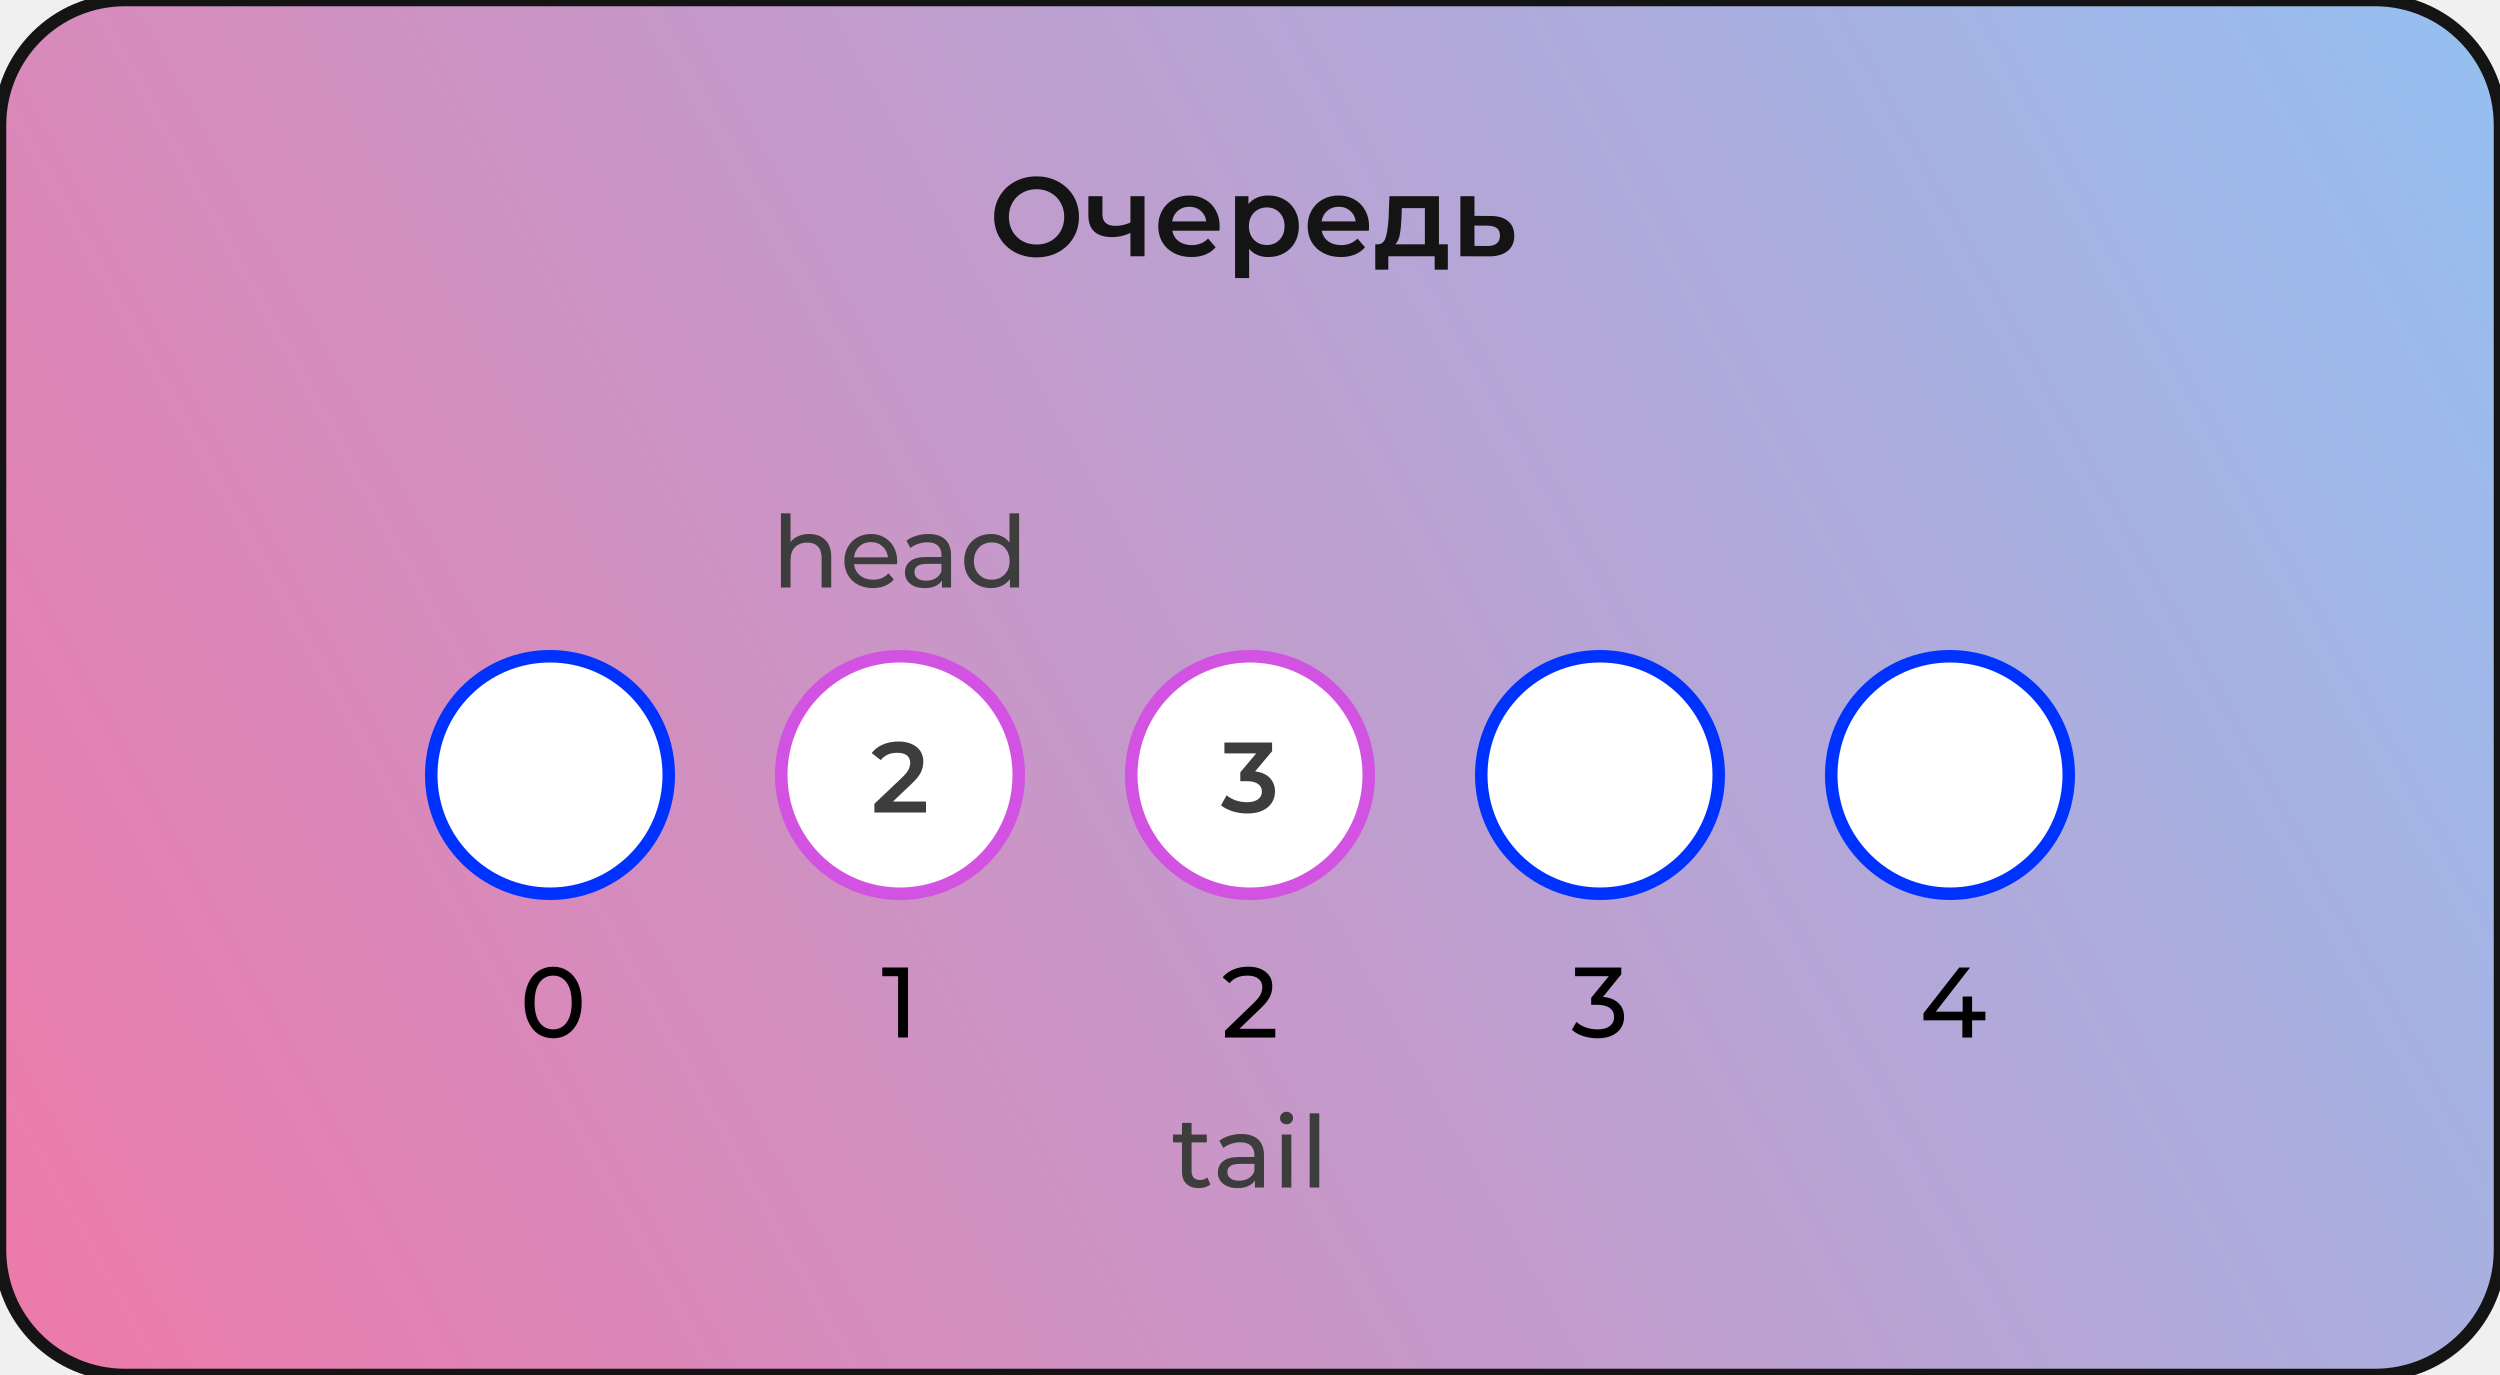
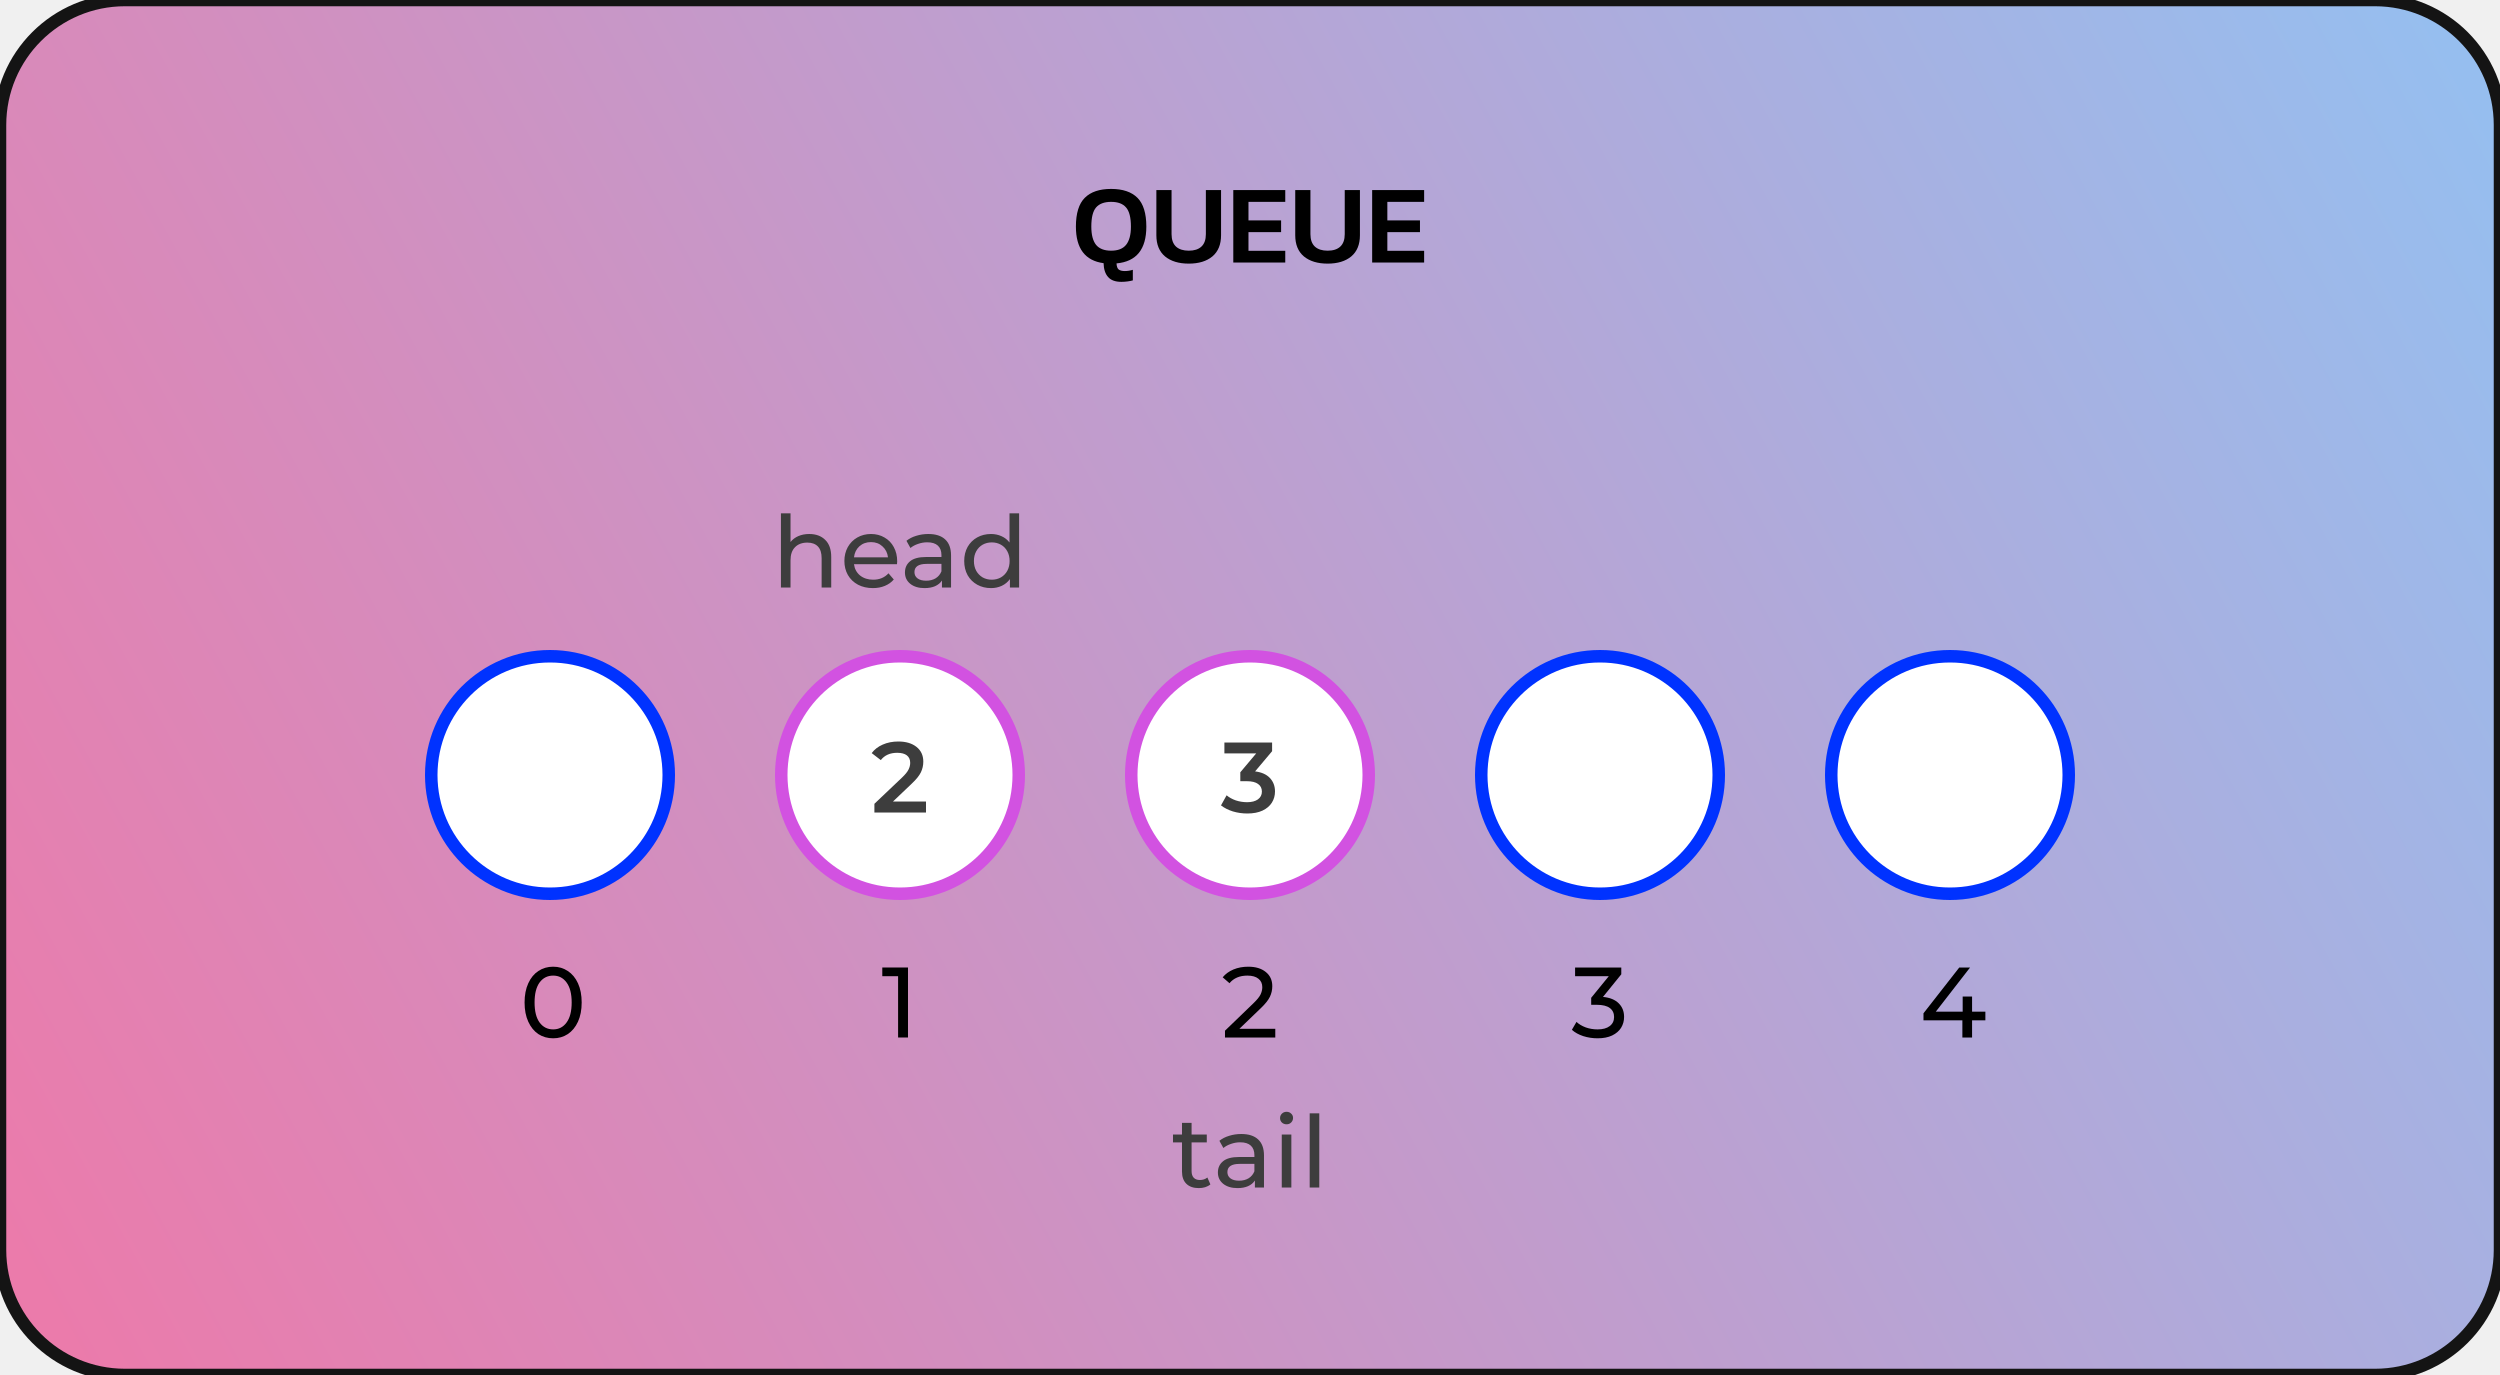
<svg xmlns="http://www.w3.org/2000/svg" width="400" height="220" viewBox="0 0 400 220" fill="none">
-   <path d="M0 20C0 8.954 8.954 0 20 0H380C391.046 0 400 8.954 400 20V200C400 211.046 391.046 220 380 220H20C8.954 220 0 211.046 0 200V20Z" fill="url(#paint0_linear_527_6668)" />
-   <path d="M165.847 41.18C164.563 41.18 163.405 40.904 162.373 40.352C161.341 39.788 160.531 39.014 159.943 38.03C159.355 37.034 159.061 35.924 159.061 34.7C159.061 33.476 159.355 32.372 159.943 31.388C160.531 30.392 161.341 29.618 162.373 29.066C163.405 28.502 164.563 28.22 165.847 28.22C167.131 28.22 168.289 28.502 169.321 29.066C170.353 29.618 171.163 30.386 171.751 31.37C172.339 32.354 172.633 33.464 172.633 34.7C172.633 35.936 172.339 37.046 171.751 38.03C171.163 39.014 170.353 39.788 169.321 40.352C168.289 40.904 167.131 41.18 165.847 41.18ZM165.847 39.128C166.687 39.128 167.443 38.942 168.115 38.57C168.787 38.186 169.315 37.658 169.699 36.986C170.083 36.302 170.275 35.54 170.275 34.7C170.275 33.86 170.083 33.104 169.699 32.432C169.315 31.748 168.787 31.22 168.115 30.848C167.443 30.464 166.687 30.272 165.847 30.272C165.007 30.272 164.251 30.464 163.579 30.848C162.907 31.22 162.379 31.748 161.995 32.432C161.611 33.104 161.419 33.86 161.419 34.7C161.419 35.54 161.611 36.302 161.995 36.986C162.379 37.658 162.907 38.186 163.579 38.57C164.251 38.942 165.007 39.128 165.847 39.128ZM183.122 31.388V41H180.872V37.274C179.948 37.718 178.982 37.94 177.974 37.94C176.738 37.94 175.79 37.658 175.13 37.094C174.47 36.518 174.14 35.642 174.14 34.466V31.388H176.39V34.322C176.39 34.934 176.57 35.39 176.93 35.69C177.29 35.99 177.8 36.14 178.46 36.14C179.3 36.14 180.104 35.96 180.872 35.6V31.388H183.122ZM195.148 36.248C195.148 36.404 195.136 36.626 195.112 36.914H187.57C187.702 37.622 188.044 38.186 188.596 38.606C189.16 39.014 189.856 39.218 190.684 39.218C191.74 39.218 192.61 38.87 193.294 38.174L194.5 39.56C194.068 40.076 193.522 40.466 192.862 40.73C192.202 40.994 191.458 41.126 190.63 41.126C189.574 41.126 188.644 40.916 187.84 40.496C187.036 40.076 186.412 39.494 185.968 38.75C185.536 37.994 185.32 37.142 185.32 36.194C185.32 35.258 185.53 34.418 185.95 33.674C186.382 32.918 186.976 32.33 187.732 31.91C188.488 31.49 189.34 31.28 190.288 31.28C191.224 31.28 192.058 31.49 192.79 31.91C193.534 32.318 194.11 32.9 194.518 33.656C194.938 34.4 195.148 35.264 195.148 36.248ZM190.288 33.08C189.568 33.08 188.956 33.296 188.452 33.728C187.96 34.148 187.66 34.712 187.552 35.42H193.006C192.91 34.724 192.616 34.16 192.124 33.728C191.632 33.296 191.02 33.08 190.288 33.08ZM202.937 31.28C203.873 31.28 204.707 31.484 205.439 31.892C206.183 32.3 206.765 32.876 207.185 33.62C207.605 34.364 207.815 35.222 207.815 36.194C207.815 37.166 207.605 38.03 207.185 38.786C206.765 39.53 206.183 40.106 205.439 40.514C204.707 40.922 203.873 41.126 202.937 41.126C201.641 41.126 200.615 40.694 199.859 39.83V44.492H197.609V31.388H199.751V32.648C200.123 32.192 200.579 31.85 201.119 31.622C201.671 31.394 202.277 31.28 202.937 31.28ZM202.685 39.2C203.513 39.2 204.191 38.924 204.719 38.372C205.259 37.82 205.529 37.094 205.529 36.194C205.529 35.294 205.259 34.568 204.719 34.016C204.191 33.464 203.513 33.188 202.685 33.188C202.145 33.188 201.659 33.314 201.227 33.566C200.795 33.806 200.453 34.154 200.201 34.61C199.949 35.066 199.823 35.594 199.823 36.194C199.823 36.794 199.949 37.322 200.201 37.778C200.453 38.234 200.795 38.588 201.227 38.84C201.659 39.08 202.145 39.2 202.685 39.2ZM219.054 36.248C219.054 36.404 219.042 36.626 219.018 36.914H211.476C211.608 37.622 211.95 38.186 212.502 38.606C213.066 39.014 213.762 39.218 214.59 39.218C215.646 39.218 216.516 38.87 217.2 38.174L218.406 39.56C217.974 40.076 217.428 40.466 216.768 40.73C216.108 40.994 215.364 41.126 214.536 41.126C213.48 41.126 212.55 40.916 211.746 40.496C210.942 40.076 210.318 39.494 209.874 38.75C209.442 37.994 209.226 37.142 209.226 36.194C209.226 35.258 209.436 34.418 209.856 33.674C210.288 32.918 210.882 32.33 211.638 31.91C212.394 31.49 213.246 31.28 214.194 31.28C215.13 31.28 215.964 31.49 216.696 31.91C217.44 32.318 218.016 32.9 218.424 33.656C218.844 34.4 219.054 35.264 219.054 36.248ZM214.194 33.08C213.474 33.08 212.862 33.296 212.358 33.728C211.866 34.148 211.566 34.712 211.458 35.42H216.912C216.816 34.724 216.522 34.16 216.03 33.728C215.538 33.296 214.926 33.08 214.194 33.08ZM231.652 39.092V43.142H229.546V41H222.13V43.142H220.042V39.092H220.492C221.104 39.068 221.518 38.678 221.734 37.922C221.962 37.154 222.112 36.074 222.184 34.682L222.31 31.388H230.23V39.092H231.652ZM224.236 34.844C224.188 35.948 224.098 36.848 223.966 37.544C223.834 38.24 223.594 38.756 223.246 39.092H227.98V33.296H224.29L224.236 34.844ZM238.485 34.556C239.709 34.556 240.645 34.832 241.293 35.384C241.953 35.936 242.283 36.716 242.283 37.724C242.283 38.78 241.923 39.596 241.203 40.172C240.483 40.748 239.469 41.03 238.161 41.018L233.661 41V31.388H235.911V34.538L238.485 34.556ZM237.963 39.362C238.623 39.374 239.127 39.236 239.475 38.948C239.823 38.66 239.997 38.24 239.997 37.688C239.997 37.148 239.829 36.752 239.493 36.5C239.157 36.248 238.647 36.116 237.963 36.104L235.911 36.086V39.344L237.963 39.362Z" fill="#141414" />
-   <rect x="69" y="105" width="38" height="38" rx="19" fill="white" />
-   <rect x="69" y="105" width="38" height="38" rx="19" stroke="#0032FF" stroke-width="2" />
-   <path d="M88.508 166.128C87.623 166.128 86.833 165.904 86.14 165.456C85.457 164.997 84.919 164.336 84.524 163.472C84.129 162.608 83.932 161.584 83.932 160.4C83.932 159.216 84.129 158.192 84.524 157.328C84.919 156.464 85.457 155.808 86.14 155.36C86.833 154.901 87.623 154.672 88.508 154.672C89.383 154.672 90.161 154.901 90.844 155.36C91.537 155.808 92.081 156.464 92.476 157.328C92.871 158.192 93.068 159.216 93.068 160.4C93.068 161.584 92.871 162.608 92.476 163.472C92.081 164.336 91.537 164.997 90.844 165.456C90.161 165.904 89.383 166.128 88.508 166.128ZM88.508 164.704C89.404 164.704 90.119 164.336 90.652 163.6C91.196 162.864 91.468 161.797 91.468 160.4C91.468 159.003 91.196 157.936 90.652 157.2C90.119 156.464 89.404 156.096 88.508 156.096C87.601 156.096 86.876 156.464 86.332 157.2C85.799 157.936 85.532 159.003 85.532 160.4C85.532 161.797 85.799 162.864 86.332 163.6C86.876 164.336 87.601 164.704 88.508 164.704Z" fill="black" />
-   <path d="M129.476 85.44C130.554 85.44 131.407 85.755 132.036 86.384C132.676 87.003 132.996 87.915 132.996 89.12V94H131.46V89.296C131.46 88.475 131.263 87.856 130.868 87.44C130.474 87.024 129.908 86.816 129.172 86.816C128.34 86.816 127.684 87.061 127.204 87.552C126.724 88.032 126.484 88.725 126.484 89.632V94H124.948V82.128H126.484V86.72C126.804 86.315 127.22 86 127.732 85.776C128.255 85.552 128.836 85.44 129.476 85.44ZM143.55 89.808C143.55 89.925 143.539 90.08 143.518 90.272H136.638C136.734 91.019 137.059 91.621 137.614 92.08C138.179 92.528 138.878 92.752 139.71 92.752C140.723 92.752 141.539 92.411 142.158 91.728L143.006 92.72C142.622 93.168 142.142 93.509 141.566 93.744C141 93.979 140.366 94.096 139.662 94.096C138.766 94.096 137.971 93.915 137.278 93.552C136.584 93.179 136.046 92.661 135.662 92C135.288 91.339 135.102 90.592 135.102 89.76C135.102 88.939 135.283 88.197 135.646 87.536C136.019 86.875 136.526 86.363 137.166 86C137.816 85.627 138.547 85.44 139.358 85.44C140.168 85.44 140.888 85.627 141.518 86C142.158 86.363 142.654 86.875 143.006 87.536C143.368 88.197 143.55 88.955 143.55 89.808ZM139.358 86.736C138.622 86.736 138.003 86.96 137.502 87.408C137.011 87.856 136.723 88.443 136.638 89.168H142.078C141.992 88.453 141.699 87.872 141.198 87.424C140.707 86.965 140.094 86.736 139.358 86.736ZM148.536 85.44C149.71 85.44 150.606 85.728 151.224 86.304C151.854 86.88 152.168 87.739 152.168 88.88V94H150.712V92.88C150.456 93.275 150.088 93.579 149.608 93.792C149.139 93.995 148.579 94.096 147.928 94.096C146.979 94.096 146.216 93.867 145.64 93.408C145.075 92.949 144.792 92.347 144.792 91.6C144.792 90.853 145.064 90.256 145.608 89.808C146.152 89.349 147.016 89.12 148.2 89.12H150.632V88.816C150.632 88.155 150.44 87.648 150.056 87.296C149.672 86.944 149.107 86.768 148.36 86.768C147.859 86.768 147.368 86.853 146.888 87.024C146.408 87.184 146.003 87.403 145.672 87.68L145.032 86.528C145.47 86.176 145.992 85.909 146.6 85.728C147.208 85.536 147.854 85.44 148.536 85.44ZM148.184 92.912C148.771 92.912 149.278 92.784 149.704 92.528C150.131 92.261 150.44 91.888 150.632 91.408V90.224H148.264C146.963 90.224 146.312 90.661 146.312 91.536C146.312 91.963 146.478 92.299 146.808 92.544C147.139 92.789 147.598 92.912 148.184 92.912ZM163.058 82.128V94H161.586V92.656C161.244 93.125 160.812 93.483 160.29 93.728C159.767 93.973 159.191 94.096 158.562 94.096C157.74 94.096 157.004 93.915 156.354 93.552C155.703 93.189 155.191 92.683 154.818 92.032C154.455 91.371 154.274 90.613 154.274 89.76C154.274 88.907 154.455 88.155 154.818 87.504C155.191 86.853 155.703 86.347 156.354 85.984C157.004 85.621 157.74 85.44 158.562 85.44C159.17 85.44 159.73 85.557 160.242 85.792C160.754 86.016 161.18 86.352 161.522 86.8V82.128H163.058ZM158.69 92.752C159.223 92.752 159.708 92.629 160.146 92.384C160.583 92.128 160.924 91.776 161.17 91.328C161.415 90.869 161.538 90.347 161.538 89.76C161.538 89.173 161.415 88.656 161.17 88.208C160.924 87.749 160.583 87.397 160.146 87.152C159.708 86.907 159.223 86.784 158.69 86.784C158.146 86.784 157.655 86.907 157.218 87.152C156.791 87.397 156.45 87.749 156.194 88.208C155.948 88.656 155.826 89.173 155.826 89.76C155.826 90.347 155.948 90.869 156.194 91.328C156.45 91.776 156.791 92.128 157.218 92.384C157.655 92.629 158.146 92.752 158.69 92.752Z" fill="#3D3D3D" />
-   <rect x="125" y="105" width="38" height="38" rx="19" fill="white" />
-   <path d="M148.16 128.24V130H139.904V128.608L144.352 124.384C144.853 123.904 145.189 123.488 145.36 123.136C145.541 122.773 145.632 122.416 145.632 122.064C145.632 121.541 145.456 121.141 145.104 120.864C144.752 120.587 144.234 120.448 143.552 120.448C142.41 120.448 141.536 120.837 140.928 121.616L139.472 120.496C139.909 119.909 140.496 119.456 141.232 119.136C141.978 118.805 142.81 118.64 143.728 118.64C144.944 118.64 145.914 118.928 146.64 119.504C147.365 120.08 147.728 120.864 147.728 121.856C147.728 122.464 147.6 123.035 147.344 123.568C147.088 124.101 146.597 124.709 145.872 125.392L142.88 128.24H148.16Z" fill="#3D3D3D" />
-   <rect x="125" y="105" width="38" height="38" rx="19" stroke="#D252E1" stroke-width="2" />
-   <path d="M145.279 154.8V166H143.695V156.192H141.167V154.8H145.279Z" fill="black" />
-   <rect x="181" y="105" width="38" height="38" rx="19" fill="white" />
-   <path d="M200.816 123.424C201.85 123.552 202.64 123.904 203.184 124.48C203.728 125.056 204 125.776 204 126.64C204 127.291 203.834 127.883 203.504 128.416C203.173 128.949 202.672 129.376 202 129.696C201.338 130.005 200.528 130.16 199.568 130.16C198.768 130.16 197.994 130.048 197.248 129.824C196.512 129.589 195.882 129.269 195.36 128.864L196.256 127.248C196.661 127.589 197.152 127.861 197.728 128.064C198.314 128.256 198.917 128.352 199.536 128.352C200.272 128.352 200.848 128.203 201.264 127.904C201.69 127.595 201.904 127.179 201.904 126.656C201.904 126.133 201.701 125.728 201.296 125.44C200.901 125.141 200.293 124.992 199.472 124.992H198.448V123.568L200.992 120.544H195.904V118.8H203.536V120.192L200.816 123.424Z" fill="#3D3D3D" />
-   <rect x="181" y="105" width="38" height="38" rx="19" stroke="#D252E1" stroke-width="2" />
-   <path d="M204.046 164.608V166H195.998V164.912L200.558 160.512C201.113 159.979 201.486 159.52 201.678 159.136C201.87 158.741 201.966 158.347 201.966 157.952C201.966 157.365 201.758 156.912 201.342 156.592C200.937 156.261 200.35 156.096 199.582 156.096C198.345 156.096 197.39 156.501 196.718 157.312L195.63 156.368C196.068 155.835 196.638 155.419 197.342 155.12C198.057 154.821 198.852 154.672 199.726 154.672C200.9 154.672 201.833 154.955 202.526 155.52C203.22 156.075 203.566 156.832 203.566 157.792C203.566 158.389 203.438 158.955 203.182 159.488C202.926 160.021 202.441 160.629 201.726 161.312L198.302 164.608H204.046Z" fill="black" />
-   <path d="M193.662 189.504C193.438 189.696 193.16 189.845 192.83 189.952C192.499 190.048 192.158 190.096 191.806 190.096C190.952 190.096 190.291 189.867 189.822 189.408C189.352 188.949 189.118 188.293 189.118 187.44V182.784H187.678V181.52H189.118V179.664H190.654V181.52H193.086V182.784H190.654V187.376C190.654 187.835 190.766 188.187 190.99 188.432C191.224 188.677 191.555 188.8 191.982 188.8C192.451 188.8 192.851 188.667 193.182 188.4L193.662 189.504ZM198.607 181.44C199.78 181.44 200.676 181.728 201.295 182.304C201.924 182.88 202.239 183.739 202.239 184.88V190H200.783V188.88C200.527 189.275 200.159 189.579 199.679 189.792C199.209 189.995 198.649 190.096 197.999 190.096C197.049 190.096 196.287 189.867 195.711 189.408C195.145 188.949 194.863 188.347 194.863 187.6C194.863 186.853 195.135 186.256 195.679 185.808C196.223 185.349 197.087 185.12 198.271 185.12H200.703V184.816C200.703 184.155 200.511 183.648 200.127 183.296C199.743 182.944 199.177 182.768 198.431 182.768C197.929 182.768 197.439 182.853 196.959 183.024C196.479 183.184 196.073 183.403 195.743 183.68L195.103 182.528C195.54 182.176 196.063 181.909 196.671 181.728C197.279 181.536 197.924 181.44 198.607 181.44ZM198.255 188.912C198.841 188.912 199.348 188.784 199.775 188.528C200.201 188.261 200.511 187.888 200.703 187.408V186.224H198.335C197.033 186.224 196.383 186.661 196.383 187.536C196.383 187.963 196.548 188.299 196.879 188.544C197.209 188.789 197.668 188.912 198.255 188.912ZM205.081 181.52H206.617V190H205.081V181.52ZM205.849 179.888C205.55 179.888 205.3 179.792 205.097 179.6C204.905 179.408 204.809 179.173 204.809 178.896C204.809 178.619 204.905 178.384 205.097 178.192C205.3 177.989 205.55 177.888 205.849 177.888C206.148 177.888 206.393 177.984 206.585 178.176C206.788 178.357 206.889 178.587 206.889 178.864C206.889 179.152 206.788 179.397 206.585 179.6C206.393 179.792 206.148 179.888 205.849 179.888ZM209.55 178.128H211.086V190H209.55V178.128Z" fill="#3D3D3D" />
-   <rect x="237" y="105" width="38" height="38" rx="19" fill="white" />
-   <rect x="237" y="105" width="38" height="38" rx="19" stroke="#0032FF" stroke-width="2" />
-   <path d="M256.478 159.504C257.577 159.611 258.414 159.952 258.99 160.528C259.566 161.093 259.854 161.819 259.854 162.704C259.854 163.344 259.694 163.925 259.374 164.448C259.054 164.96 258.574 165.371 257.934 165.68C257.305 165.979 256.531 166.128 255.614 166.128C254.814 166.128 254.046 166.011 253.31 165.776C252.574 165.531 251.971 165.195 251.502 164.768L252.238 163.504C252.622 163.867 253.113 164.16 253.71 164.384C254.307 164.597 254.942 164.704 255.614 164.704C256.446 164.704 257.091 164.528 257.55 164.176C258.019 163.824 258.254 163.339 258.254 162.72C258.254 162.101 258.025 161.621 257.566 161.28C257.107 160.939 256.414 160.768 255.486 160.768H254.59V159.648L257.406 156.192H252.014V154.8H259.406V155.888L256.478 159.504Z" fill="black" />
-   <rect x="293" y="105" width="38" height="38" rx="19" fill="white" />
-   <rect x="293" y="105" width="38" height="38" rx="19" stroke="#0032FF" stroke-width="2" />
-   <path d="M317.66 163.248H315.532V166H313.98V163.248H307.756V162.128L313.484 154.8H315.212L309.724 161.872H314.028V159.44H315.532V161.872H317.66V163.248Z" fill="black" />
-   <path d="M20 1H380V-1H20V1ZM399 20V200H401V20H399ZM380 219H20V221H380V219ZM1 200V20H-1V200H1ZM20 219C9.507 219 1 210.493 1 200H-1C-1 211.598 8.402 221 20 221V219ZM399 200C399 210.493 390.493 219 380 219V221C391.598 221 401 211.598 401 200H399ZM380 1C390.493 1 399 9.507 399 20H401C401 8.402 391.598 -1 380 -1V1ZM20 -1C8.402 -1 -1 8.402 -1 20H1C1 9.507 9.507 1 20 1V-1Z" fill="#141414" />
+   <g clip-path="url(#clip0_1_158)">
+     <path d="M0 20C0 8.954 8.954 0 20 0H380C391.046 0 400 8.954 400 20V200C400 211.046 391.046 220 380 220H20C8.954 220 0 211.046 0 200V20Z" fill="url(#paint0_linear_1_158)" />
+     <path d="M107 124C107 113.507 98.493 105 88 105C77.507 105 69 113.507 69 124C69 134.493 77.507 143 88 143C98.493 143 107 134.493 107 124Z" fill="white" />
+     <path d="M107 124C107 113.507 98.493 105 88 105C77.507 105 69 113.507 69 124C69 134.493 77.507 143 88 143C98.493 143 107 134.493 107 124Z" stroke="#0032FF" stroke-width="2" />
+     <path d="M88.508 166.128C87.623 166.128 86.833 165.904 86.14 165.456C85.457 164.997 84.919 164.336 84.524 163.472C84.129 162.608 83.932 161.584 83.932 160.4C83.932 159.216 84.129 158.192 84.524 157.328C84.919 156.464 85.457 155.808 86.14 155.36C86.833 154.901 87.623 154.672 88.508 154.672C89.383 154.672 90.161 154.901 90.844 155.36C91.537 155.808 92.081 156.464 92.476 157.328C92.871 158.192 93.068 159.216 93.068 160.4C93.068 161.584 92.871 162.608 92.476 163.472C92.081 164.336 91.537 164.997 90.844 165.456C90.161 165.904 89.383 166.128 88.508 166.128ZM88.508 164.704C89.404 164.704 90.119 164.336 90.652 163.6C91.196 162.864 91.468 161.797 91.468 160.4C91.468 159.003 91.196 157.936 90.652 157.2C90.119 156.464 89.404 156.096 88.508 156.096C87.601 156.096 86.876 156.464 86.332 157.2C85.799 157.936 85.532 159.003 85.532 160.4C85.532 161.797 85.799 162.864 86.332 163.6C86.876 164.336 87.601 164.704 88.508 164.704Z" fill="black" />
+     <path d="M129.476 85.44C130.554 85.44 131.407 85.755 132.036 86.384C132.676 87.003 132.996 87.915 132.996 89.12V94H131.46V89.296C131.46 88.475 131.263 87.856 130.868 87.44C130.474 87.024 129.908 86.816 129.172 86.816C128.34 86.816 127.684 87.061 127.204 87.552C126.724 88.032 126.484 88.725 126.484 89.632V94H124.948V82.128H126.484V86.72C126.804 86.315 127.22 86 127.732 85.776C128.255 85.552 128.836 85.44 129.476 85.44ZM143.55 89.808C143.55 89.925 143.539 90.08 143.518 90.272H136.638C136.734 91.019 137.059 91.621 137.614 92.08C138.179 92.528 138.878 92.752 139.71 92.752C140.723 92.752 141.539 92.411 142.158 91.728L143.006 92.72C142.622 93.168 142.142 93.509 141.566 93.744C141 93.979 140.366 94.096 139.662 94.096C138.766 94.096 137.971 93.915 137.278 93.552C136.584 93.179 136.046 92.661 135.662 92C135.288 91.339 135.102 90.592 135.102 89.76C135.102 88.939 135.283 88.197 135.646 87.536C136.019 86.875 136.526 86.363 137.166 86C137.816 85.627 138.547 85.44 139.358 85.44C140.168 85.44 140.888 85.627 141.518 86C142.158 86.363 142.654 86.875 143.006 87.536C143.368 88.197 143.55 88.955 143.55 89.808ZM139.358 86.736C138.622 86.736 138.003 86.96 137.502 87.408C137.011 87.856 136.723 88.443 136.638 89.168H142.078C141.992 88.453 141.699 87.872 141.198 87.424C140.707 86.965 140.094 86.736 139.358 86.736ZM148.536 85.44C149.71 85.44 150.606 85.728 151.224 86.304C151.854 86.88 152.168 87.739 152.168 88.88V94H150.712V92.88C150.456 93.275 150.088 93.579 149.608 93.792C149.139 93.995 148.579 94.096 147.928 94.096C146.979 94.096 146.216 93.867 145.64 93.408C145.075 92.949 144.792 92.347 144.792 91.6C144.792 90.853 145.064 90.256 145.608 89.808C146.152 89.349 147.016 89.12 148.2 89.12H150.632V88.816C150.632 88.155 150.44 87.648 150.056 87.296C149.672 86.944 149.107 86.768 148.36 86.768C147.859 86.768 147.368 86.853 146.888 87.024C146.408 87.184 146.003 87.403 145.672 87.68L145.032 86.528C145.47 86.176 145.992 85.909 146.6 85.728C147.208 85.536 147.854 85.44 148.536 85.44ZM148.184 92.912C148.771 92.912 149.278 92.784 149.704 92.528C150.131 92.261 150.44 91.888 150.632 91.408V90.224H148.264C146.963 90.224 146.312 90.661 146.312 91.536C146.312 91.963 146.478 92.299 146.808 92.544C147.139 92.789 147.598 92.912 148.184 92.912ZM163.058 82.128V94H161.586V92.656C161.244 93.125 160.812 93.483 160.29 93.728C159.767 93.973 159.191 94.096 158.562 94.096C157.74 94.096 157.004 93.915 156.354 93.552C155.703 93.189 155.191 92.683 154.818 92.032C154.455 91.371 154.274 90.613 154.274 89.76C154.274 88.907 154.455 88.155 154.818 87.504C155.191 86.853 155.703 86.347 156.354 85.984C157.004 85.621 157.74 85.44 158.562 85.44C159.17 85.44 159.73 85.557 160.242 85.792C160.754 86.016 161.18 86.352 161.522 86.8V82.128H163.058ZM158.69 92.752C159.223 92.752 159.708 92.629 160.146 92.384C160.583 92.128 160.924 91.776 161.17 91.328C161.415 90.869 161.538 90.347 161.538 89.76C161.538 89.173 161.415 88.656 161.17 88.208C160.924 87.749 160.583 87.397 160.146 87.152C159.708 86.907 159.223 86.784 158.69 86.784C158.146 86.784 157.655 86.907 157.218 87.152C156.791 87.397 156.45 87.749 156.194 88.208C155.948 88.656 155.826 89.173 155.826 89.76C155.826 90.347 155.948 90.869 156.194 91.328C156.45 91.776 156.791 92.128 157.218 92.384C157.655 92.629 158.146 92.752 158.69 92.752Z" fill="#3D3D3D" />
+     <path d="M163 124C163 113.507 154.493 105 144 105C133.507 105 125 113.507 125 124C125 134.493 133.507 143 144 143C154.493 143 163 134.493 163 124Z" fill="white" />
+     <path d="M148.16 128.24V130H139.904V128.608L144.352 124.384C144.853 123.904 145.189 123.488 145.36 123.136C145.541 122.773 145.632 122.416 145.632 122.064C145.632 121.541 145.456 121.141 145.104 120.864C144.752 120.587 144.234 120.448 143.552 120.448C142.41 120.448 141.536 120.837 140.928 121.616L139.472 120.496C139.909 119.909 140.496 119.456 141.232 119.136C141.978 118.805 142.81 118.64 143.728 118.64C144.944 118.64 145.914 118.928 146.64 119.504C147.365 120.08 147.728 120.864 147.728 121.856C147.728 122.464 147.6 123.035 147.344 123.568C147.088 124.101 146.597 124.709 145.872 125.392L142.88 128.24H148.16Z" fill="#3D3D3D" />
+     <path d="M163 124C163 113.507 154.493 105 144 105C133.507 105 125 113.507 125 124C125 134.493 133.507 143 144 143C154.493 143 163 134.493 163 124Z" stroke="#D252E1" stroke-width="2" />
+     <path d="M145.279 154.8V166H143.695V156.192H141.167V154.8H145.279Z" fill="black" />
+     <path d="M219 124C219 113.507 210.493 105 200 105C189.507 105 181 113.507 181 124C181 134.493 189.507 143 200 143C210.493 143 219 134.493 219 124Z" fill="white" />
+     <path d="M200.816 123.424C201.85 123.552 202.64 123.904 203.184 124.48C203.728 125.056 204 125.776 204 126.64C204 127.291 203.834 127.883 203.504 128.416C203.173 128.949 202.672 129.376 202 129.696C201.338 130.005 200.528 130.16 199.568 130.16C198.768 130.16 197.994 130.048 197.248 129.824C196.512 129.589 195.882 129.269 195.36 128.864L196.256 127.248C196.661 127.589 197.152 127.861 197.728 128.064C198.314 128.256 198.917 128.352 199.536 128.352C200.272 128.352 200.848 128.203 201.264 127.904C201.69 127.595 201.904 127.179 201.904 126.656C201.904 126.133 201.701 125.728 201.296 125.44C200.901 125.141 200.293 124.992 199.472 124.992H198.448V123.568L200.992 120.544H195.904V118.8H203.536V120.192L200.816 123.424Z" fill="#3D3D3D" />
+     <path d="M219 124C219 113.507 210.493 105 200 105C189.507 105 181 113.507 181 124C181 134.493 189.507 143 200 143C210.493 143 219 134.493 219 124Z" stroke="#D252E1" stroke-width="2" />
+     <path d="M204.046 164.608V166H195.998V164.912L200.558 160.512C201.113 159.979 201.486 159.52 201.678 159.136C201.87 158.741 201.966 158.347 201.966 157.952C201.966 157.365 201.758 156.912 201.342 156.592C200.937 156.261 200.35 156.096 199.582 156.096C198.345 156.096 197.39 156.501 196.718 157.312L195.63 156.368C196.068 155.835 196.638 155.419 197.342 155.12C198.057 154.821 198.852 154.672 199.726 154.672C200.9 154.672 201.833 154.955 202.526 155.52C203.22 156.075 203.566 156.832 203.566 157.792C203.566 158.389 203.438 158.955 203.182 159.488C202.926 160.021 202.441 160.629 201.726 161.312L198.302 164.608H204.046Z" fill="black" />
+     <path d="M193.662 189.504C193.438 189.696 193.16 189.845 192.83 189.952C192.499 190.048 192.158 190.096 191.806 190.096C190.952 190.096 190.291 189.867 189.822 189.408C189.352 188.949 189.118 188.293 189.118 187.44V182.784H187.678V181.52H189.118V179.664H190.654V181.52H193.086V182.784H190.654V187.376C190.654 187.835 190.766 188.187 190.99 188.432C191.224 188.677 191.555 188.8 191.982 188.8C192.451 188.8 192.851 188.667 193.182 188.4L193.662 189.504ZM198.607 181.44C199.78 181.44 200.676 181.728 201.295 182.304C201.924 182.88 202.239 183.739 202.239 184.88V190H200.783V188.88C200.527 189.275 200.159 189.579 199.679 189.792C199.209 189.995 198.649 190.096 197.999 190.096C197.049 190.096 196.287 189.867 195.711 189.408C195.145 188.949 194.863 188.347 194.863 187.6C194.863 186.853 195.135 186.256 195.679 185.808C196.223 185.349 197.087 185.12 198.271 185.12H200.703V184.816C200.703 184.155 200.511 183.648 200.127 183.296C199.743 182.944 199.177 182.768 198.431 182.768C197.929 182.768 197.439 182.853 196.959 183.024C196.479 183.184 196.073 183.403 195.743 183.68L195.103 182.528C195.54 182.176 196.063 181.909 196.671 181.728C197.279 181.536 197.924 181.44 198.607 181.44ZM198.255 188.912C198.841 188.912 199.348 188.784 199.775 188.528C200.201 188.261 200.511 187.888 200.703 187.408V186.224H198.335C197.033 186.224 196.383 186.661 196.383 187.536C196.383 187.963 196.548 188.299 196.879 188.544C197.209 188.789 197.668 188.912 198.255 188.912ZM205.081 181.52H206.617V190H205.081V181.52ZM205.849 179.888C205.55 179.888 205.3 179.792 205.097 179.6C204.905 179.408 204.809 179.173 204.809 178.896C204.809 178.619 204.905 178.384 205.097 178.192C205.3 177.989 205.55 177.888 205.849 177.888C206.148 177.888 206.393 177.984 206.585 178.176C206.788 178.357 206.889 178.587 206.889 178.864C206.889 179.152 206.788 179.397 206.585 179.6C206.393 179.792 206.148 179.888 205.849 179.888ZM209.55 178.128H211.086V190H209.55V178.128Z" fill="#3D3D3D" />
+     <path d="M275 124C275 113.507 266.493 105 256 105C245.507 105 237 113.507 237 124C237 134.493 245.507 143 256 143C266.493 143 275 134.493 275 124Z" fill="white" />
+     <path d="M275 124C275 113.507 266.493 105 256 105C245.507 105 237 113.507 237 124C237 134.493 245.507 143 256 143C266.493 143 275 134.493 275 124Z" stroke="#0032FF" stroke-width="2" />
+     <path d="M256.478 159.504C257.577 159.611 258.414 159.952 258.99 160.528C259.566 161.093 259.854 161.819 259.854 162.704C259.854 163.344 259.694 163.925 259.374 164.448C259.054 164.96 258.574 165.371 257.934 165.68C257.305 165.979 256.531 166.128 255.614 166.128C254.814 166.128 254.046 166.011 253.31 165.776C252.574 165.531 251.971 165.195 251.502 164.768L252.238 163.504C252.622 163.867 253.113 164.16 253.71 164.384C254.307 164.597 254.942 164.704 255.614 164.704C256.446 164.704 257.091 164.528 257.55 164.176C258.019 163.824 258.254 163.339 258.254 162.72C258.254 162.101 258.025 161.621 257.566 161.28C257.107 160.939 256.414 160.768 255.486 160.768H254.59V159.648L257.406 156.192H252.014V154.8H259.406V155.888L256.478 159.504Z" fill="black" />
+     <path d="M331 124C331 113.507 322.493 105 312 105C301.507 105 293 113.507 293 124C293 134.493 301.507 143 312 143C322.493 143 331 134.493 331 124Z" fill="white" />
+     <path d="M331 124C331 113.507 322.493 105 312 105C301.507 105 293 113.507 293 124C293 134.493 301.507 143 312 143C322.493 143 331 134.493 331 124Z" stroke="#0032FF" stroke-width="2" />
+     <path d="M317.66 163.248H315.532V166H313.98V163.248H307.756V162.128L313.484 154.8H315.212L309.724 161.872H314.028V159.44H315.532V161.872H317.66V163.248Z" fill="black" />
+     <path d="M20 1H380V-1H20V1ZM399 20V200H401V20H399ZM380 219H20V221H380V219ZM1 200V20H-1V200H1ZM20 219C9.507 219 1 210.493 1 200H-1C-1 211.598 8.402 221 20 221V219ZM399 200C399 210.493 390.493 219 380 219V221C391.598 221 401 211.598 401 200H399ZM380 1C390.493 1 399 9.507 399 20H401C401 8.402 391.598 -1 380 -1V1ZM20 -1C8.402 -1 -1 8.402 -1 20H1C1 9.507 9.507 1 20 1V-1Z" fill="#141414" />
+     <path d="M179.417 45.096C178.457 45.096 177.749 44.838 177.293 44.322C176.837 43.806 176.597 43.068 176.573 42.108C173.621 41.712 172.145 39.762 172.145 36.258C172.145 34.134 172.619 32.598 173.567 31.65C174.515 30.702 175.919 30.228 177.779 30.228C179.639 30.228 181.043 30.702 181.991 31.65C182.939 32.598 183.413 34.134 183.413 36.258C183.413 39.894 181.823 41.856 178.643 42.144C178.667 42.624 178.781 42.948 178.985 43.116C179.201 43.284 179.531 43.368 179.975 43.368C180.179 43.368 180.395 43.35 180.623 43.314C180.851 43.278 181.061 43.23 181.253 43.17V44.862C181.049 44.922 180.779 44.976 180.443 45.024C180.107 45.072 179.765 45.096 179.417 45.096ZM177.779 40.11C178.871 40.11 179.669 39.798 180.173 39.174C180.689 38.538 180.947 37.566 180.947 36.258C180.947 34.806 180.689 33.786 180.173 33.198C179.669 32.598 178.871 32.298 177.779 32.298C176.687 32.298 175.883 32.598 175.367 33.198C174.863 33.786 174.611 34.806 174.611 36.258C174.611 37.566 174.863 38.538 175.367 39.174C175.883 39.798 176.687 40.11 177.779 40.11ZM190.203 42.18C188.607 42.18 187.341 41.796 186.405 41.028C185.481 40.248 185.019 39.12 185.019 37.644V30.408H187.449V37.464C187.449 38.352 187.689 39.018 188.169 39.462C188.649 39.894 189.327 40.11 190.203 40.11C191.079 40.11 191.751 39.894 192.219 39.462C192.699 39.018 192.939 38.352 192.939 37.464V30.408H195.369V37.644C195.369 39.12 194.907 40.248 193.983 41.028C193.059 41.796 191.799 42.18 190.203 42.18ZM197.326 42V30.408H205.642V32.298H199.756V35.268H204.976V37.14H199.756V40.128H205.642V42H197.326ZM212.422 42.18C210.826 42.18 209.56 41.796 208.624 41.028C207.7 40.248 207.238 39.12 207.238 37.644V30.408H209.668V37.464C209.668 38.352 209.908 39.018 210.388 39.462C210.868 39.894 211.546 40.11 212.422 40.11C213.298 40.11 213.97 39.894 214.438 39.462C214.918 39.018 215.158 38.352 215.158 37.464V30.408H217.588V37.644C217.588 39.12 217.126 40.248 216.202 41.028C215.278 41.796 214.018 42.18 212.422 42.18ZM219.545 42V30.408H227.861V32.298H221.975V35.268H227.195V37.14H221.975V40.128H227.861V42H219.545Z" fill="black" />
+   </g>
  <defs>
-     <linearGradient id="paint0_linear_527_6668" x1="479" y1="-48" x2="-80.5" y2="263.5" gradientUnits="userSpaceOnUse">
+     <linearGradient id="paint0_linear_1_158" x1="479" y1="-48" x2="-80.5" y2="263.5" gradientUnits="userSpaceOnUse">
      <stop stop-color="#82CEFF" />
      <stop offset="1" stop-color="#FF6B9B" />
    </linearGradient>
+     <clipPath id="clip0_1_158">
+       <rect width="400" height="220" fill="white" />
+     </clipPath>
  </defs>
</svg>
